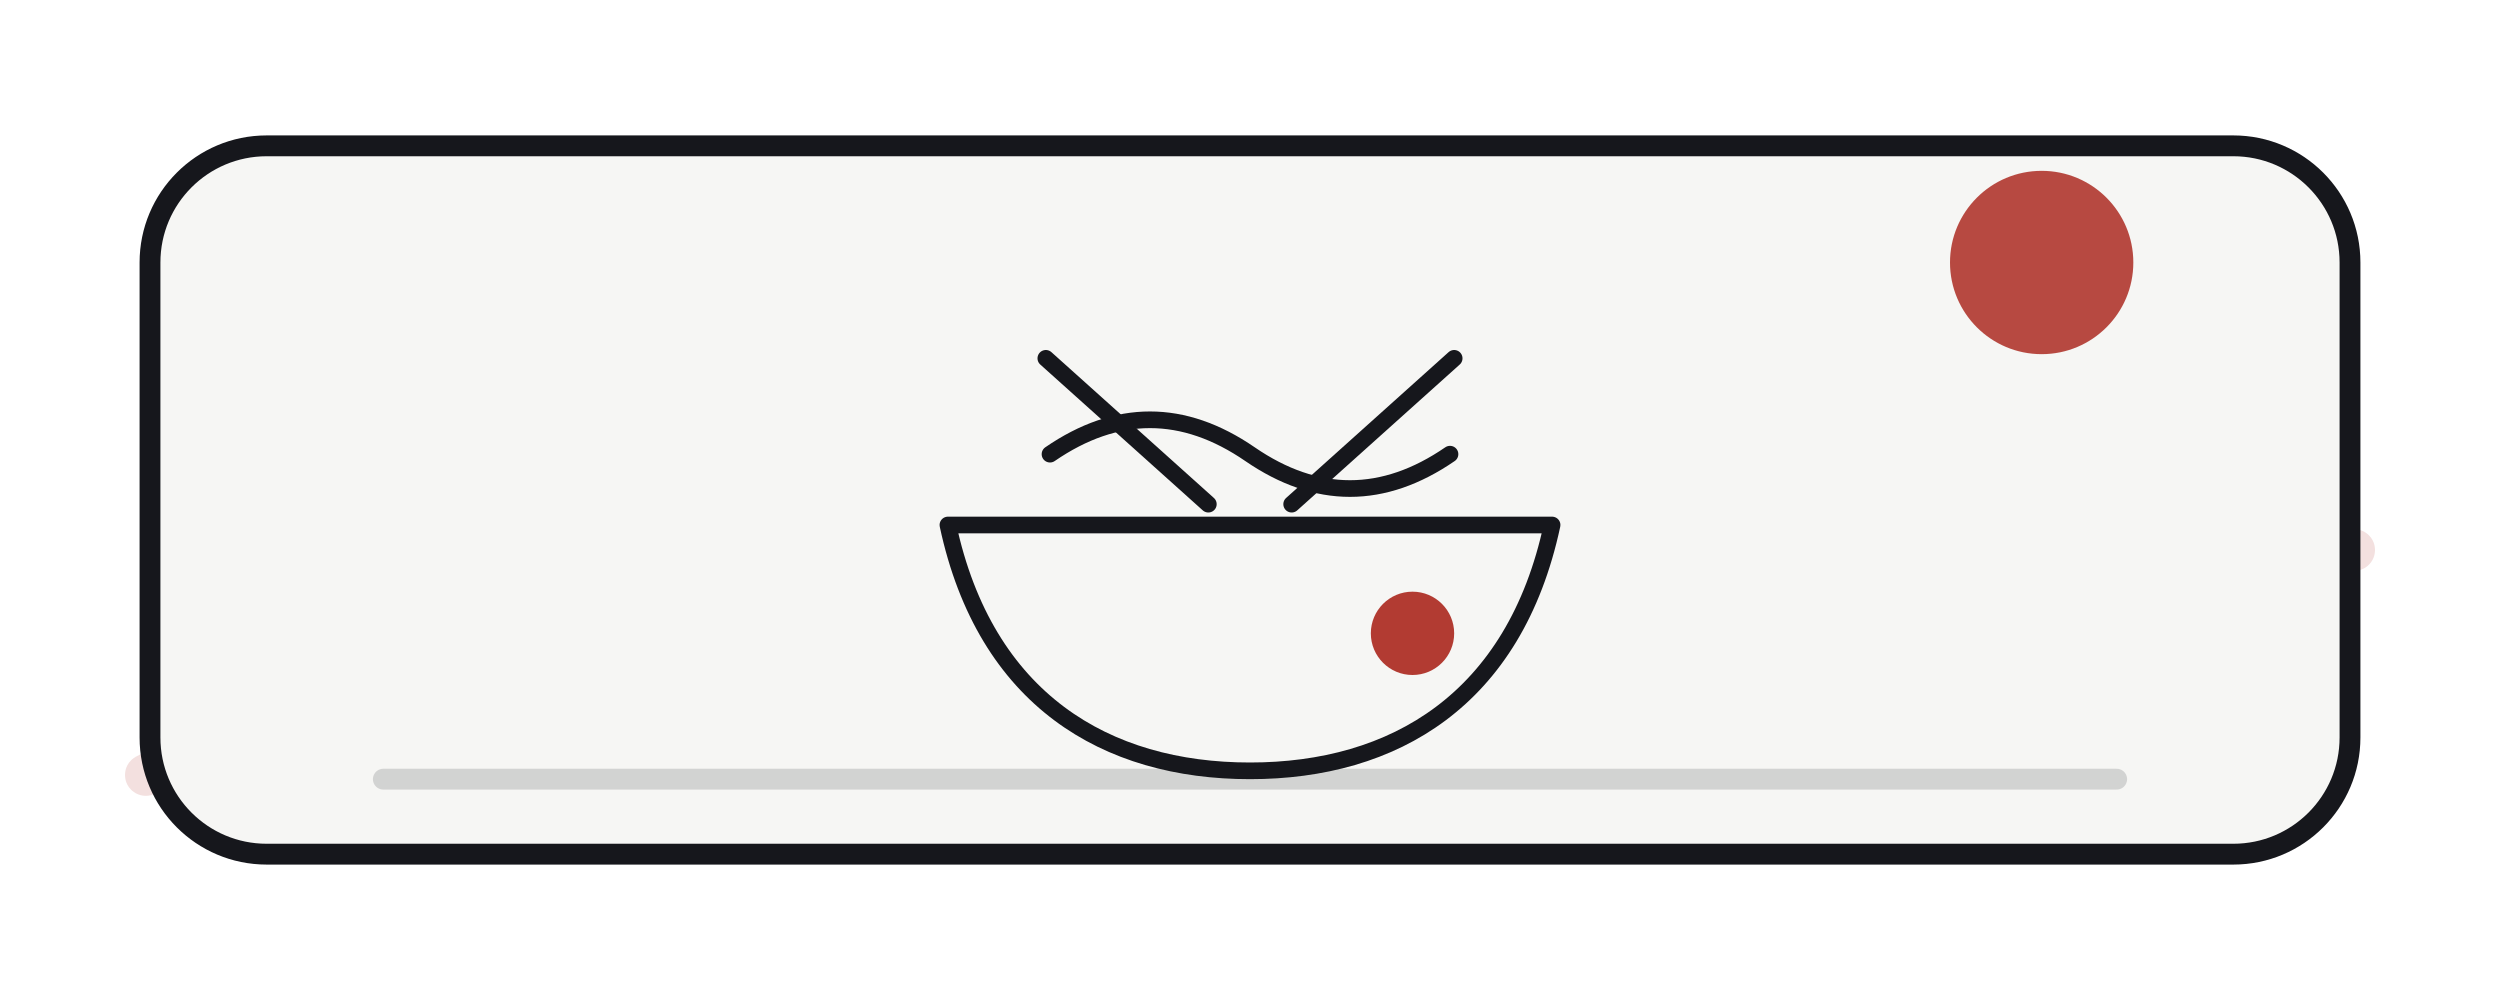
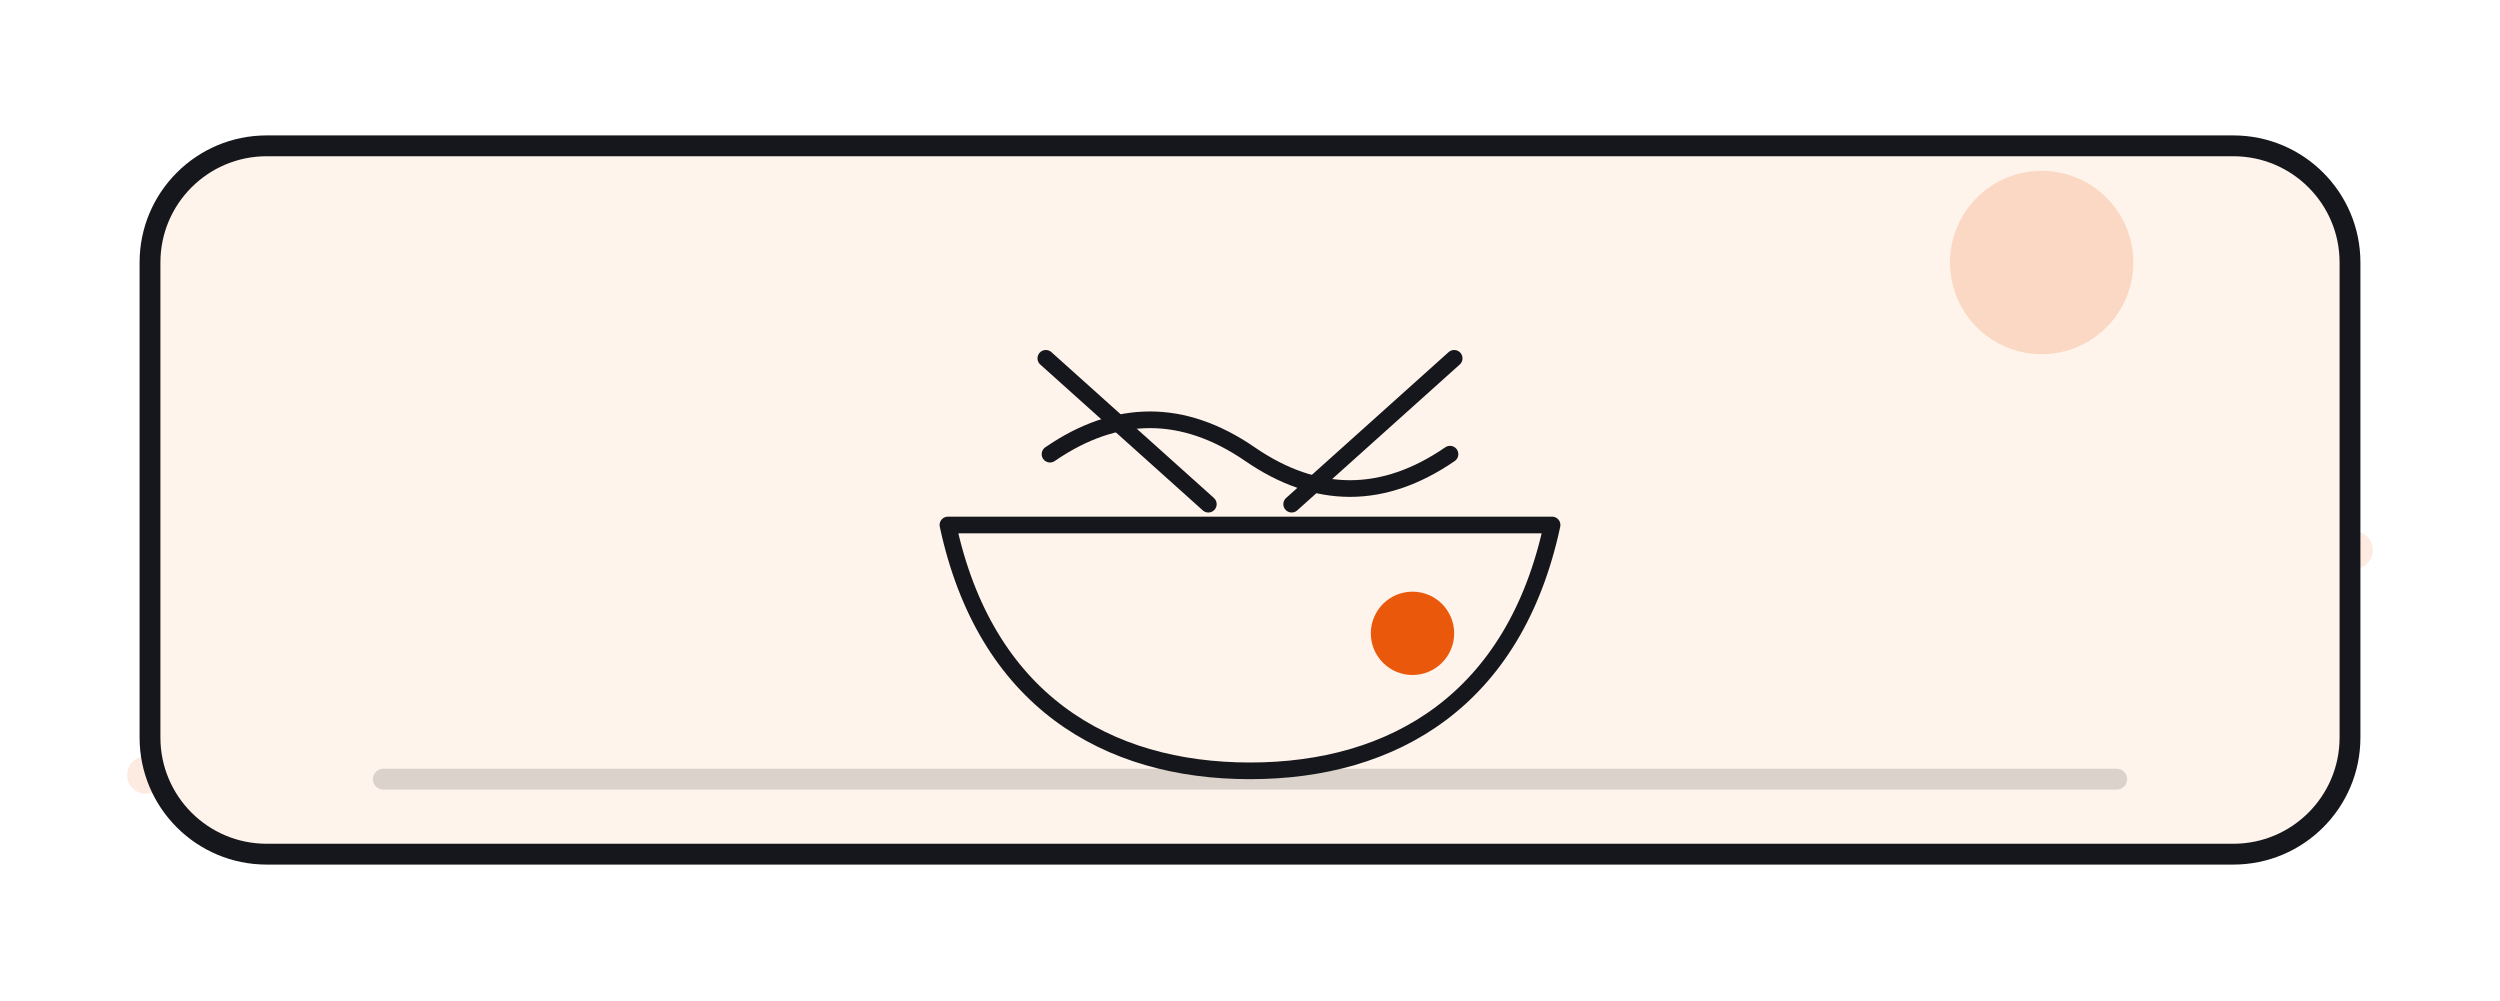
<svg xmlns="http://www.w3.org/2000/svg" viewBox="0 0 1200 480" role="img" aria-label="식당 scene illustration">
  <rect width="1200" height="480" rx="0" fill="transparent" />
-   <path d="M70 372C218 294 306 320 436 338c174 24 258-126 424-112 102 8 178 72 270 38" fill="none" stroke="#b23b32" stroke-width="20" stroke-linecap="round" opacity=".16" />
-   <rect x="72" y="70" width="1056" height="340" rx="56" fill="#f6f6f4" stroke="#16171c" stroke-width="10" />
-   <circle cx="980" cy="126" r="44" fill="#b23b32" opacity=".92" />
+   <path d="M70 372C218 294 306 320 436 338c174 24 258-126 424-112 102 8 178 72 270 38" fill="none" stroke="#ea580c" stroke-width="18" stroke-linecap="round" opacity=".12" />
+   <rect x="72" y="70" width="1056" height="340" rx="56" fill="#fff4ec" stroke="#16171c" stroke-width="10" />
+   <circle cx="980" cy="126" r="44" fill="#ea580c" opacity=".18" />
  <path stroke="#16171c" stroke-width="8" stroke-linecap="round" stroke-linejoin="round" fill="none" d="M455 252h290c-18 84-76 118-145 118s-127-34-145-118z" />
  <path stroke="#16171c" stroke-width="8" stroke-linecap="round" stroke-linejoin="round" fill="none" d="M504 218c32-22 64-22 96 0s64 22 96 0" />
  <path stroke="#16171c" stroke-width="8" stroke-linecap="round" stroke-linejoin="round" fill="none" d="M502 172l78 70M698 172l-78 70" />
-   <circle fill="#b23b32" cx="678" cy="304" r="20" />
+   <circle fill="#ea580c" cx="678" cy="304" r="20" />
  <path d="M184 374h832" stroke="#16171c" stroke-width="10" stroke-linecap="round" opacity=".16" />
</svg>
